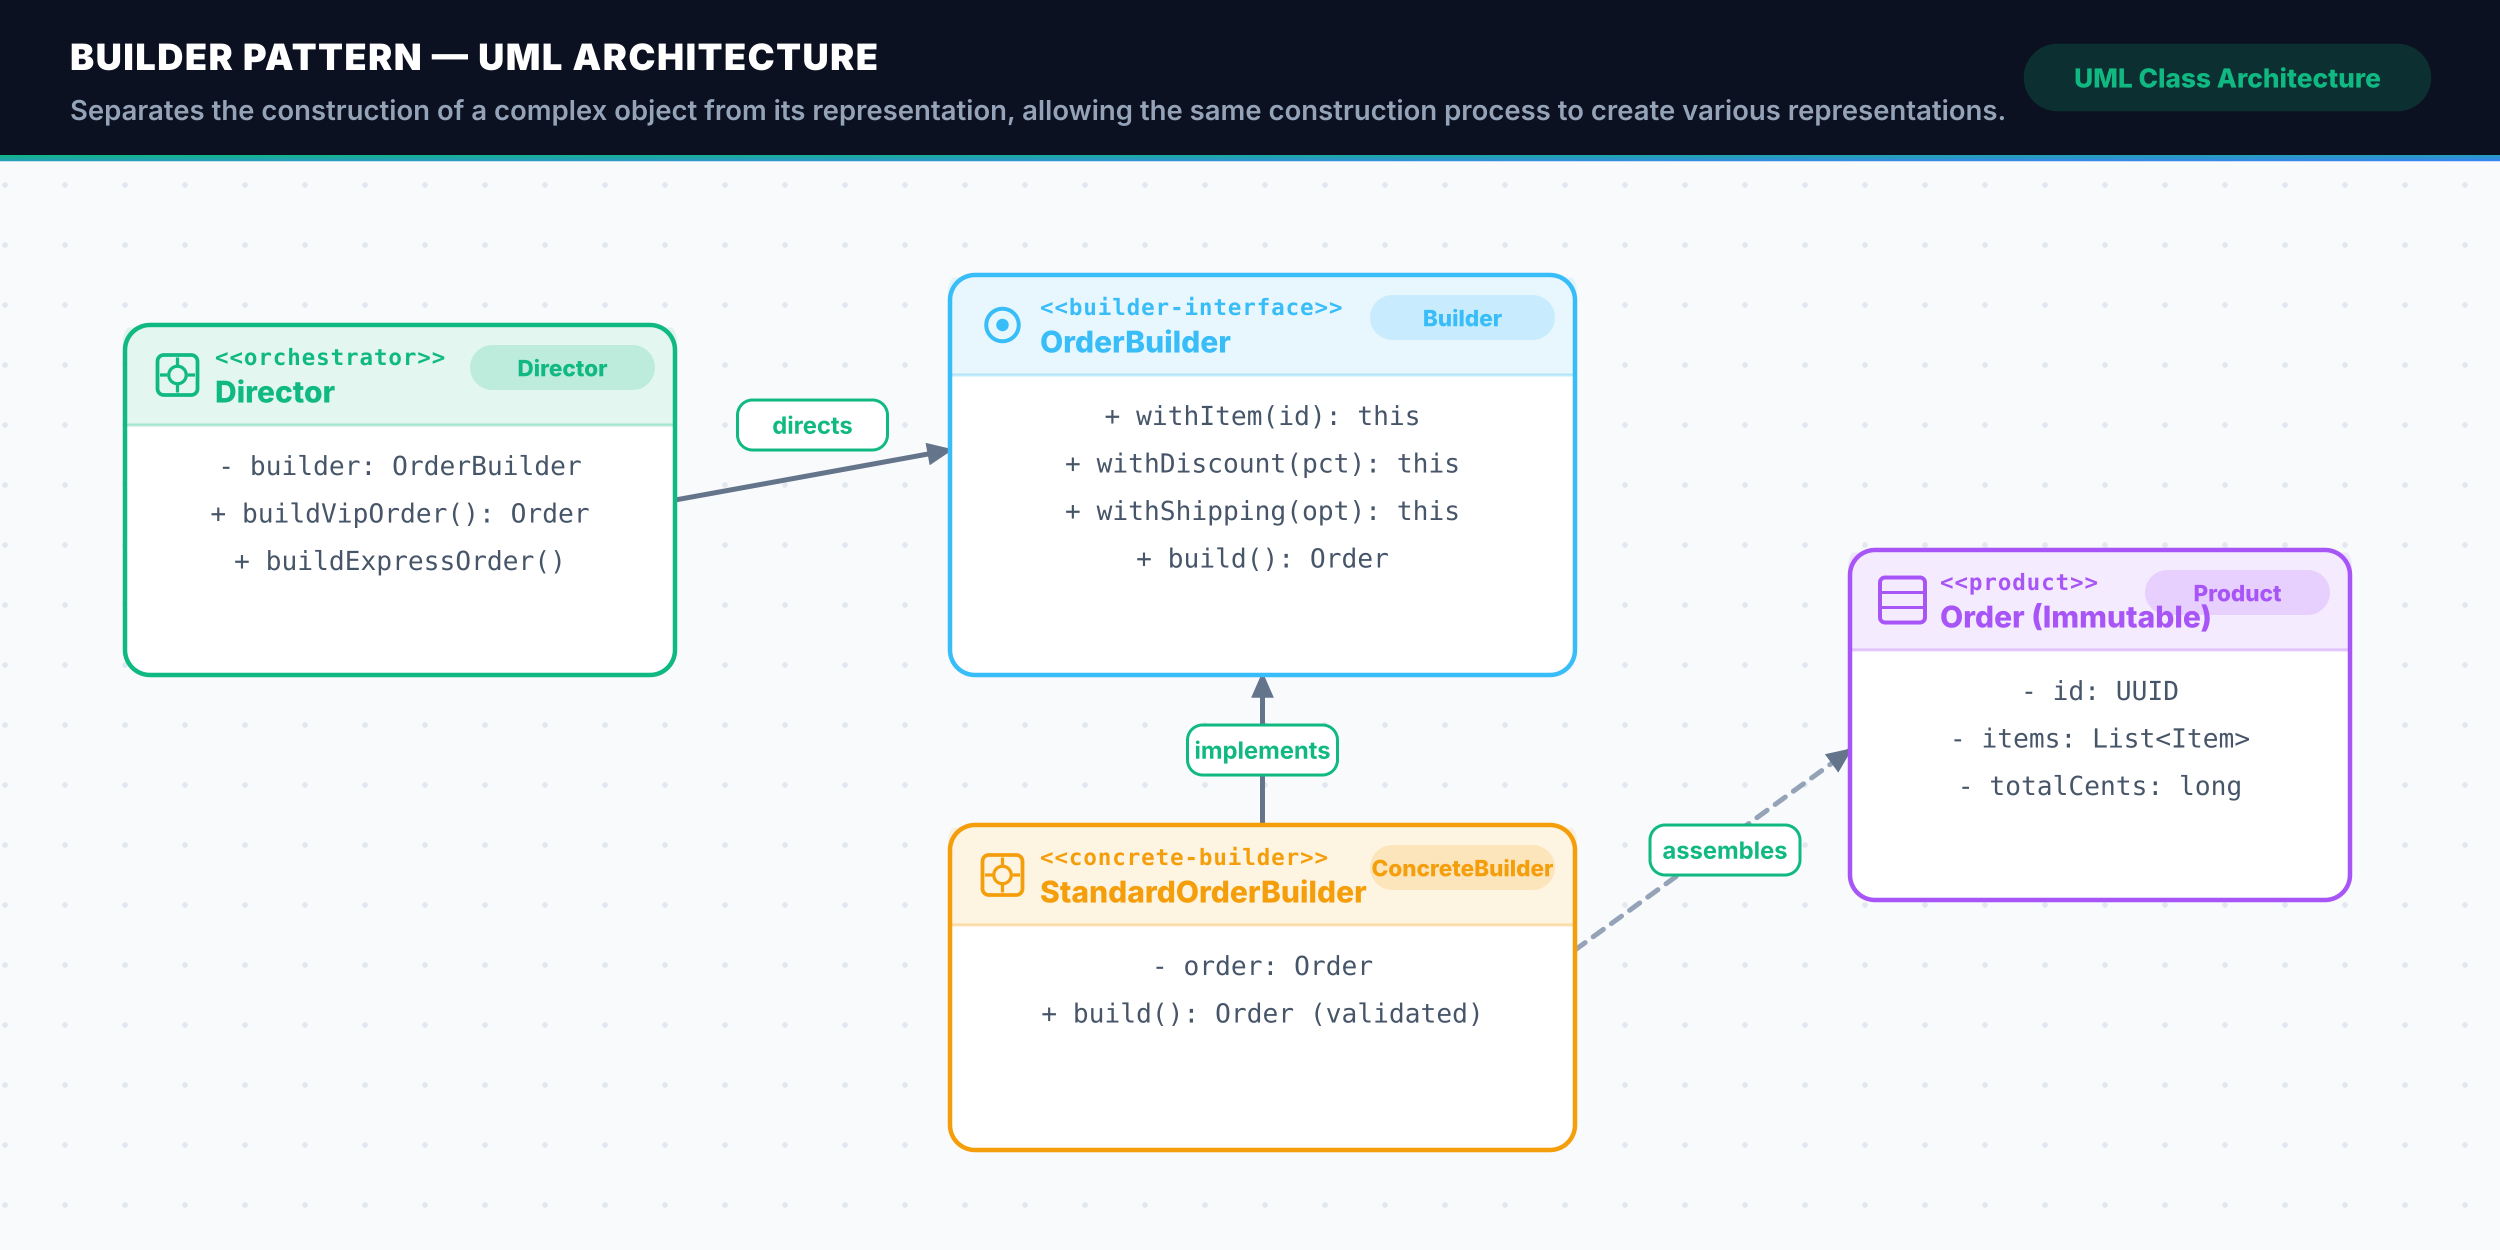
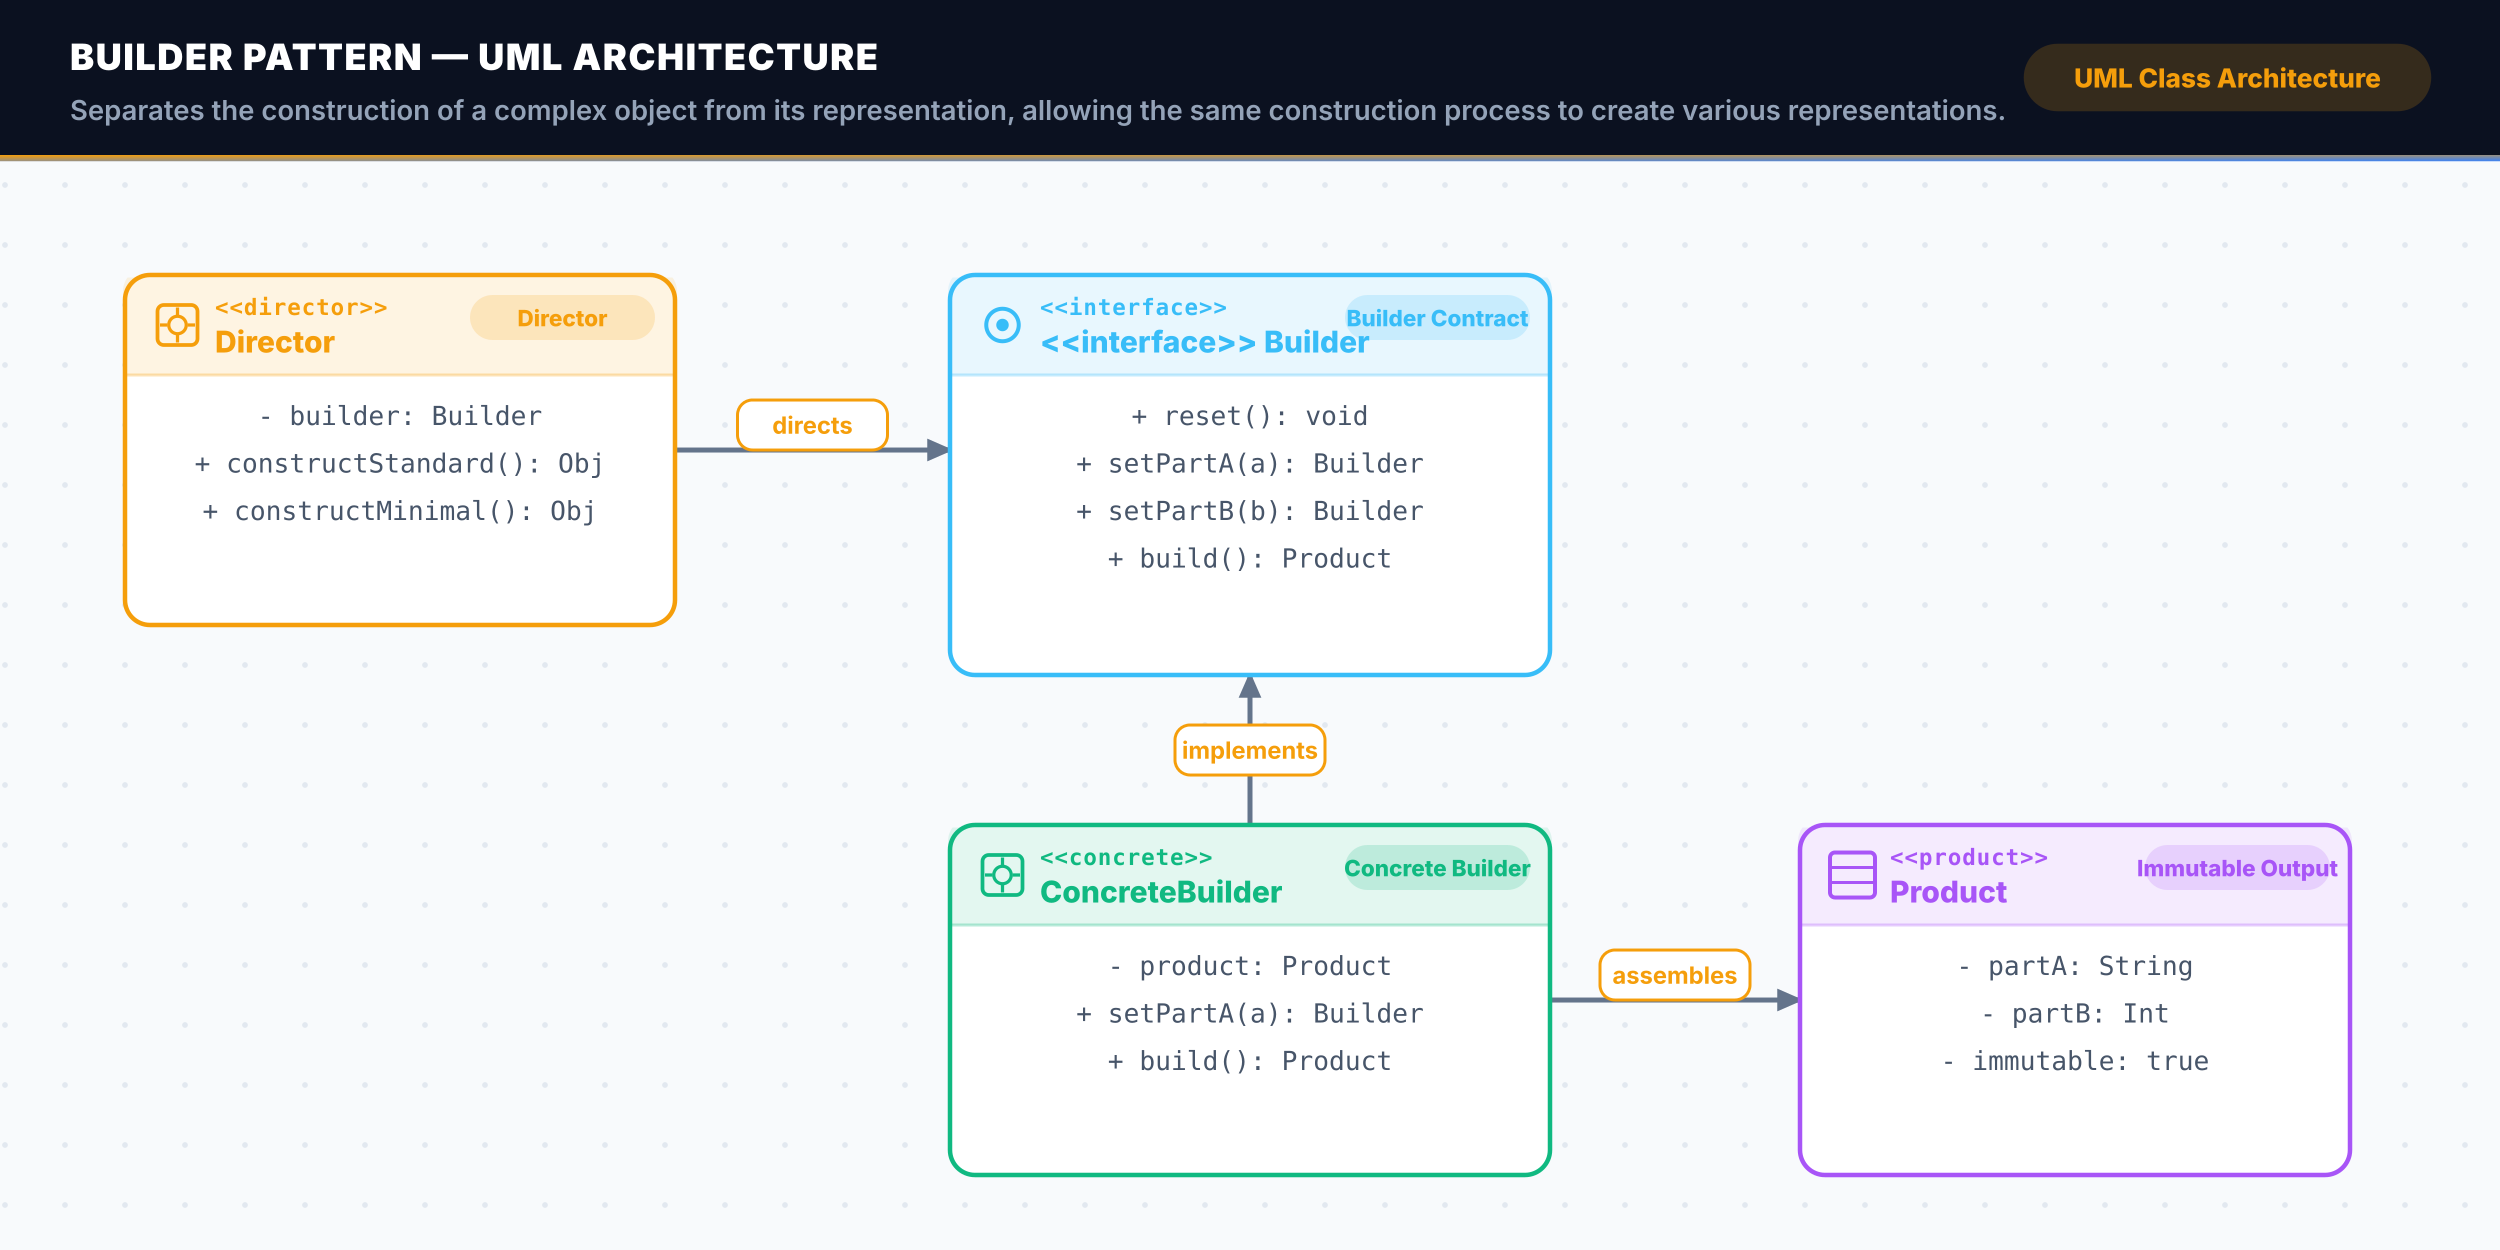
<svg xmlns="http://www.w3.org/2000/svg" viewBox="0 0 1000 500" width="1000" height="500">
  <defs>
    <style>
      .bg { fill: #f8fafc; }
      .grid-dot { fill: #e2e8f0; }
      .header-bg { fill: #0b1120; }
      .header-title { fill: #ffffff; }
      .header-sub { fill: #94a3b8; }
      .card-bg { fill: #ffffff; }
      .text-muted { fill: #475569; }
      .arrow-line { stroke: #64748b; stroke-width: 2; fill: none; stroke-linecap: round; stroke-linejoin: round; }
      .arrow-dash { stroke: #94a3b8; stroke-width: 2; stroke-dasharray: 5,4; fill: none; stroke-linecap: round; }
      .arrow-head { fill: #64748b; }
      .pill-bg { fill: #ffffff; }

      @media (prefers-color-scheme: dark) {
        .bg { fill: #070b14; }
        .grid-dot { fill: #1e293b; }
        .header-bg { fill: #030712; }
        .card-bg { fill: #0f172a; }
        .text-muted { fill: #94a3b8; }
        .arrow-line { stroke: #94a3b8; }
        .arrow-dash { stroke: #64748b; }
        .arrow-head { fill: #94a3b8; }
        .pill-bg { fill: #0f172a; }
      }
    </style>
    <pattern id="grid" width="24" height="24" patternUnits="userSpaceOnUse">
      <circle cx="2" cy="2" r="1.15" class="grid-dot" />
    </pattern>
    <linearGradient id="headerGrad" x1="0%" y1="0%" x2="100%" y2="100%">
-       <stop offset="0%" stop-color="#10b981" />
+       <stop offset="0%" stop-color="#f59e0b" />
      <stop offset="100%" stop-color="#3b82f6" />
    </linearGradient>
    <marker id="arrow" viewBox="0 0 10 10" refX="7" refY="5" markerWidth="6.5" markerHeight="6.5" orient="auto-start-reverse">
      <path d="M 0 1.5 L 8 5 L 0 8.5 z" class="arrow-head" />
    </marker>
    <marker id="uml-realize" viewBox="0 0 12 12" refX="11" refY="6" markerWidth="9" markerHeight="9" orient="auto-start-reverse">
-       <polygon points="1,1 11,6 1,11" fill="#ffffff" stroke="#10b981" stroke-width="1.8" />
+       <polygon points="1,1 11,6 1,11" fill="#ffffff" stroke="#f59e0b" stroke-width="1.8" />
    </marker>
    <marker id="uml-inherit" viewBox="0 0 12 12" refX="11" refY="6" markerWidth="9" markerHeight="9" orient="auto-start-reverse">
-       <polygon points="1,1 11,6 1,11" fill="#ffffff" stroke="#10b981" stroke-width="1.8" />
+       <polygon points="1,1 11,6 1,11" fill="#ffffff" stroke="#f59e0b" stroke-width="1.8" />
    </marker>
  </defs>
  <rect width="1000" height="500" class="bg" />
  <rect width="1000" height="500" fill="url(#grid)" />
  <rect x="0" y="0" width="1000" height="64" class="header-bg" />
  <rect x="0" y="62" width="1000" height="2.5" fill="url(#headerGrad)" />
  <text x="28" y="28" font-family="-apple-system, BlinkMacSystemFont, sans-serif" font-size="14.5" font-weight="900" class="header-title" letter-spacing="0.04em">BUILDER PATTERN — UML ARCHITECTURE</text>
  <text x="28" y="48" font-family="-apple-system, BlinkMacSystemFont, sans-serif" font-size="11" font-weight="600" class="header-sub">Separates the construction of a complex object from its representation, allowing the same construction process to create various representations.</text>
-   <rect x="810" y="18" width="162" height="26" rx="13" fill="#10b981" opacity="0.18" stroke="#10b981" stroke-width="1" />
-   <text x="891" y="35" text-anchor="middle" font-family="-apple-system, BlinkMacSystemFont, sans-serif" font-size="10.5" font-weight="800" fill="#10b981">UML Class Architecture</text>
+   <rect x="810" y="18" width="162" height="26" rx="13" fill="#f59e0b" opacity="0.18" stroke="#f59e0b" stroke-width="1" />
+   <text x="891" y="35" text-anchor="middle" font-family="-apple-system, BlinkMacSystemFont, sans-serif" font-size="10.5" font-weight="800" fill="#f59e0b">UML Class Architecture</text>
  <g id="conn-0">
-     <path d="M 270 200 L 380 180" class="arrow-line" stroke="#10b981" marker-end="url(#arrow)" />
-     <rect x="295" y="160" width="60" height="20" rx="6" class="pill-bg" stroke="#10b981" stroke-width="1.2" />
-     <text x="325" y="173.5" text-anchor="middle" font-family="-apple-system, BlinkMacSystemFont, sans-serif" font-size="9.5" font-weight="750" fill="#10b981">directs</text>
+     <path d="M 270 180 L 380 180" class="arrow-line" stroke="#f59e0b" marker-end="url(#arrow)" />
+     <rect x="295" y="160" width="60" height="20" rx="6" class="pill-bg" stroke="#f59e0b" stroke-width="1.2" />
+     <text x="325" y="173.5" text-anchor="middle" font-family="-apple-system, BlinkMacSystemFont, sans-serif" font-size="9.5" font-weight="750" fill="#f59e0b">directs</text>
  </g>
  <g id="conn-1">
-     <path d="M 505 330 L 505 270" class="arrow-line" stroke="#10b981" marker-end="url(#arrow)" />
-     <rect x="475" y="290" width="60" height="20" rx="6" class="pill-bg" stroke="#10b981" stroke-width="1.2" />
-     <text x="505" y="303.5" text-anchor="middle" font-family="-apple-system, BlinkMacSystemFont, sans-serif" font-size="9.5" font-weight="750" fill="#10b981">implements</text>
+     <path d="M 500 330 L 500 270" class="arrow-line" stroke="#f59e0b" marker-end="url(#arrow)" />
+     <rect x="470" y="290" width="60" height="20" rx="6" class="pill-bg" stroke="#f59e0b" stroke-width="1.2" />
+     <text x="500" y="303.5" text-anchor="middle" font-family="-apple-system, BlinkMacSystemFont, sans-serif" font-size="9.5" font-weight="750" fill="#f59e0b">implements</text>
  </g>
  <g id="conn-2">
-     <path d="M 630 380 L 740 300" class="arrow-dash" stroke="#10b981" marker-end="url(#arrow)" />
-     <rect x="660" y="330" width="60" height="20" rx="6" class="pill-bg" stroke="#10b981" stroke-width="1.2" />
-     <text x="690" y="343.5" text-anchor="middle" font-family="-apple-system, BlinkMacSystemFont, sans-serif" font-size="9.5" font-weight="750" fill="#10b981">assembles</text>
+     <path d="M 620 400 L 720 400" class="arrow-line" stroke="#f59e0b" marker-end="url(#arrow)" />
+     <rect x="640" y="380" width="60" height="20" rx="6" class="pill-bg" stroke="#f59e0b" stroke-width="1.2" />
+     <text x="670" y="393.5" text-anchor="middle" font-family="-apple-system, BlinkMacSystemFont, sans-serif" font-size="9.5" font-weight="750" fill="#f59e0b">assembles</text>
  </g>
  <g id="node-0" class="node-card">
-     <rect x="50" y="130" width="220" height="140" rx="10" class="card-bg" stroke="#10b981" stroke-width="1.8" />
-     <path d="M 51 131 L 269 131 A 9 9 0 0 1 270 140 L 270 170 L 50 170 L 50 140 A 9 9 0 0 1 51 131 Z" fill="#10b981" opacity="0.12" />
-     <line x1="50" y1="170" x2="270" y2="170" stroke="#10b981" stroke-width="1.2" opacity="0.3" />
-     <g transform="translate(62, 141)">
+     <rect x="50" y="110" width="220" height="140" rx="10" class="card-bg" stroke="#f59e0b" stroke-width="1.8" />
+     <path d="M 51 111 L 269 111 A 9 9 0 0 1 270 120 L 270 150 L 50 150 L 50 120 A 9 9 0 0 1 51 111 Z" fill="#f59e0b" opacity="0.12" />
+     <line x1="50" y1="150" x2="270" y2="150" stroke="#f59e0b" stroke-width="1.2" opacity="0.3" />
+     <g transform="translate(62, 121)">
+       <rect x="1" y="1" width="16" height="16" rx="2.5" fill="none" stroke="#f59e0b" stroke-width="1.5" />
+       <circle cx="9" cy="9" r="3.5" fill="none" stroke="#f59e0b" stroke-width="1.3" />
+       <line x1="9" y1="2" x2="9" y2="5" stroke="#f59e0b" stroke-width="1.3" />
+       <line x1="9" y1="13" x2="9" y2="16" stroke="#f59e0b" stroke-width="1.3" />
+       <line x1="2" y1="9" x2="5" y2="9" stroke="#f59e0b" stroke-width="1.3" />
+       <line x1="13" y1="9" x2="16" y2="9" stroke="#f59e0b" stroke-width="1.3" />
+     </g>
+     <text x="86" y="126" font-family="ui-monospace, monospace" font-size="9" font-weight="700" fill="#f59e0b" letter-spacing="0.04em">&lt;&lt;director&gt;&gt;</text>
+     <text x="86" y="141" font-family="-apple-system, BlinkMacSystemFont, sans-serif" font-size="12" font-weight="800" fill="#f59e0b">Director</text>
+     <rect x="188" y="118" width="74" height="18" rx="9" fill="#f59e0b" opacity="0.18" />
+     <text x="225" y="130.5" text-anchor="middle" font-family="-apple-system, BlinkMacSystemFont, sans-serif" font-size="9" font-weight="800" fill="#f59e0b">Director</text>
+     <text x="160" y="170" text-anchor="middle" font-family="ui-monospace, SFMono-Regular, Menlo, Monaco, Consolas, monospace" font-size="10.5" class="text-muted">- builder: Builder</text>
+     <text x="160" y="189" text-anchor="middle" font-family="ui-monospace, SFMono-Regular, Menlo, Monaco, Consolas, monospace" font-size="10.5" class="text-muted">+ constructStandard(): Obj</text>
+     <text x="160" y="208" text-anchor="middle" font-family="ui-monospace, SFMono-Regular, Menlo, Monaco, Consolas, monospace" font-size="10.5" class="text-muted">+ constructMinimal(): Obj</text>
+   </g>
+   <g id="node-1" class="node-card">
+     <rect x="380" y="110" width="240" height="160" rx="10" class="card-bg" stroke="#38bdf8" stroke-width="1.8" />
+     <path d="M 381 111 L 619 111 A 9 9 0 0 1 620 120 L 620 150 L 380 150 L 380 120 A 9 9 0 0 1 381 111 Z" fill="#38bdf8" opacity="0.12" />
+     <line x1="380" y1="150" x2="620" y2="150" stroke="#38bdf8" stroke-width="1.2" opacity="0.3" />
+     <g transform="translate(392, 121)">
+       <circle cx="9" cy="9" r="6.5" fill="none" stroke="#38bdf8" stroke-width="1.6" />
+       <circle cx="9" cy="9" r="2.5" fill="#38bdf8" />
+     </g>
+     <text x="416" y="126" font-family="ui-monospace, monospace" font-size="9" font-weight="700" fill="#38bdf8" letter-spacing="0.04em">&lt;&lt;interface&gt;&gt;</text>
+     <text x="416" y="141" font-family="-apple-system, BlinkMacSystemFont, sans-serif" font-size="12" font-weight="800" fill="#38bdf8">&lt;&lt;interface&gt;&gt; Builder</text>
+     <rect x="538" y="118" width="74" height="18" rx="9" fill="#38bdf8" opacity="0.18" />
+     <text x="575" y="130.5" text-anchor="middle" font-family="-apple-system, BlinkMacSystemFont, sans-serif" font-size="9" font-weight="800" fill="#38bdf8">Builder Contract</text>
+     <text x="500" y="170" text-anchor="middle" font-family="ui-monospace, SFMono-Regular, Menlo, Monaco, Consolas, monospace" font-size="10.5" class="text-muted">+ reset(): void</text>
+     <text x="500" y="189" text-anchor="middle" font-family="ui-monospace, SFMono-Regular, Menlo, Monaco, Consolas, monospace" font-size="10.5" class="text-muted">+ setPartA(a): Builder</text>
+     <text x="500" y="208" text-anchor="middle" font-family="ui-monospace, SFMono-Regular, Menlo, Monaco, Consolas, monospace" font-size="10.5" class="text-muted">+ setPartB(b): Builder</text>
+     <text x="500" y="227" text-anchor="middle" font-family="ui-monospace, SFMono-Regular, Menlo, Monaco, Consolas, monospace" font-size="10.5" class="text-muted">+ build(): Product</text>
+   </g>
+   <g id="node-2" class="node-card">
+     <rect x="380" y="330" width="240" height="140" rx="10" class="card-bg" stroke="#10b981" stroke-width="1.8" />
+     <path d="M 381 331 L 619 331 A 9 9 0 0 1 620 340 L 620 370 L 380 370 L 380 340 A 9 9 0 0 1 381 331 Z" fill="#10b981" opacity="0.12" />
+     <line x1="380" y1="370" x2="620" y2="370" stroke="#10b981" stroke-width="1.2" opacity="0.3" />
+     <g transform="translate(392, 341)">
      <rect x="1" y="1" width="16" height="16" rx="2.5" fill="none" stroke="#10b981" stroke-width="1.5" />
      <circle cx="9" cy="9" r="3.5" fill="none" stroke="#10b981" stroke-width="1.3" />
      <line x1="9" y1="2" x2="9" y2="5" stroke="#10b981" stroke-width="1.3" />
      <line x1="9" y1="13" x2="9" y2="16" stroke="#10b981" stroke-width="1.3" />
      <line x1="2" y1="9" x2="5" y2="9" stroke="#10b981" stroke-width="1.3" />
      <line x1="13" y1="9" x2="16" y2="9" stroke="#10b981" stroke-width="1.3" />
    </g>
-     <text x="86" y="146" font-family="ui-monospace, monospace" font-size="9" font-weight="700" fill="#10b981" letter-spacing="0.04em">&lt;&lt;orchestrator&gt;&gt;</text>
-     <text x="86" y="161" font-family="-apple-system, BlinkMacSystemFont, sans-serif" font-size="12" font-weight="800" fill="#10b981">Director</text>
-     <rect x="188" y="138" width="74" height="18" rx="9" fill="#10b981" opacity="0.18" />
-     <text x="225" y="150.5" text-anchor="middle" font-family="-apple-system, BlinkMacSystemFont, sans-serif" font-size="9" font-weight="800" fill="#10b981">Director</text>
-     <text x="160" y="190" text-anchor="middle" font-family="ui-monospace, SFMono-Regular, Menlo, Monaco, Consolas, monospace" font-size="10.5" class="text-muted">- builder: OrderBuilder</text>
-     <text x="160" y="209" text-anchor="middle" font-family="ui-monospace, SFMono-Regular, Menlo, Monaco, Consolas, monospace" font-size="10.5" class="text-muted">+ buildVipOrder(): Order</text>
-     <text x="160" y="228" text-anchor="middle" font-family="ui-monospace, SFMono-Regular, Menlo, Monaco, Consolas, monospace" font-size="10.5" class="text-muted">+ buildExpressOrder()</text>
-   </g>
-   <g id="node-1" class="node-card">
-     <rect x="380" y="110" width="250" height="160" rx="10" class="card-bg" stroke="#38bdf8" stroke-width="1.8" />
-     <path d="M 381 111 L 629 111 A 9 9 0 0 1 630 120 L 630 150 L 380 150 L 380 120 A 9 9 0 0 1 381 111 Z" fill="#38bdf8" opacity="0.12" />
-     <line x1="380" y1="150" x2="630" y2="150" stroke="#38bdf8" stroke-width="1.2" opacity="0.3" />
-     <g transform="translate(392, 121)">
-       <circle cx="9" cy="9" r="6.5" fill="none" stroke="#38bdf8" stroke-width="1.6" />
-       <circle cx="9" cy="9" r="2.5" fill="#38bdf8" />
-     </g>
-     <text x="416" y="126" font-family="ui-monospace, monospace" font-size="9" font-weight="700" fill="#38bdf8" letter-spacing="0.04em">&lt;&lt;builder-interface&gt;&gt;</text>
-     <text x="416" y="141" font-family="-apple-system, BlinkMacSystemFont, sans-serif" font-size="12" font-weight="800" fill="#38bdf8">OrderBuilder</text>
-     <rect x="548" y="118" width="74" height="18" rx="9" fill="#38bdf8" opacity="0.18" />
-     <text x="585" y="130.5" text-anchor="middle" font-family="-apple-system, BlinkMacSystemFont, sans-serif" font-size="9" font-weight="800" fill="#38bdf8">Builder</text>
-     <text x="505" y="170" text-anchor="middle" font-family="ui-monospace, SFMono-Regular, Menlo, Monaco, Consolas, monospace" font-size="10.5" class="text-muted">+ withItem(id): this</text>
-     <text x="505" y="189" text-anchor="middle" font-family="ui-monospace, SFMono-Regular, Menlo, Monaco, Consolas, monospace" font-size="10.5" class="text-muted">+ withDiscount(pct): this</text>
-     <text x="505" y="208" text-anchor="middle" font-family="ui-monospace, SFMono-Regular, Menlo, Monaco, Consolas, monospace" font-size="10.5" class="text-muted">+ withShipping(opt): this</text>
-     <text x="505" y="227" text-anchor="middle" font-family="ui-monospace, SFMono-Regular, Menlo, Monaco, Consolas, monospace" font-size="10.5" class="text-muted">+ build(): Order</text>
-   </g>
-   <g id="node-2" class="node-card">
-     <rect x="380" y="330" width="250" height="130" rx="10" class="card-bg" stroke="#f59e0b" stroke-width="1.8" />
-     <path d="M 381 331 L 629 331 A 9 9 0 0 1 630 340 L 630 370 L 380 370 L 380 340 A 9 9 0 0 1 381 331 Z" fill="#f59e0b" opacity="0.12" />
-     <line x1="380" y1="370" x2="630" y2="370" stroke="#f59e0b" stroke-width="1.2" opacity="0.3" />
-     <g transform="translate(392, 341)">
-       <rect x="1" y="1" width="16" height="16" rx="2.5" fill="none" stroke="#f59e0b" stroke-width="1.5" />
-       <circle cx="9" cy="9" r="3.5" fill="none" stroke="#f59e0b" stroke-width="1.3" />
-       <line x1="9" y1="2" x2="9" y2="5" stroke="#f59e0b" stroke-width="1.3" />
-       <line x1="9" y1="13" x2="9" y2="16" stroke="#f59e0b" stroke-width="1.3" />
-       <line x1="2" y1="9" x2="5" y2="9" stroke="#f59e0b" stroke-width="1.3" />
-       <line x1="13" y1="9" x2="16" y2="9" stroke="#f59e0b" stroke-width="1.3" />
-     </g>
-     <text x="416" y="346" font-family="ui-monospace, monospace" font-size="9" font-weight="700" fill="#f59e0b" letter-spacing="0.04em">&lt;&lt;concrete-builder&gt;&gt;</text>
-     <text x="416" y="361" font-family="-apple-system, BlinkMacSystemFont, sans-serif" font-size="12" font-weight="800" fill="#f59e0b">StandardOrderBuilder</text>
-     <rect x="548" y="338" width="74" height="18" rx="9" fill="#f59e0b" opacity="0.18" />
-     <text x="585" y="350.5" text-anchor="middle" font-family="-apple-system, BlinkMacSystemFont, sans-serif" font-size="9" font-weight="800" fill="#f59e0b">ConcreteBuilder</text>
-     <text x="505" y="390" text-anchor="middle" font-family="ui-monospace, SFMono-Regular, Menlo, Monaco, Consolas, monospace" font-size="10.5" class="text-muted">- order: Order</text>
-     <text x="505" y="409" text-anchor="middle" font-family="ui-monospace, SFMono-Regular, Menlo, Monaco, Consolas, monospace" font-size="10.5" class="text-muted">+ build(): Order (validated)</text>
+     <text x="416" y="346" font-family="ui-monospace, monospace" font-size="9" font-weight="700" fill="#10b981" letter-spacing="0.04em">&lt;&lt;concrete&gt;&gt;</text>
+     <text x="416" y="361" font-family="-apple-system, BlinkMacSystemFont, sans-serif" font-size="12" font-weight="800" fill="#10b981">ConcreteBuilder</text>
+     <rect x="538" y="338" width="74" height="18" rx="9" fill="#10b981" opacity="0.18" />
+     <text x="575" y="350.5" text-anchor="middle" font-family="-apple-system, BlinkMacSystemFont, sans-serif" font-size="9" font-weight="800" fill="#10b981">Concrete Builder</text>
+     <text x="500" y="390" text-anchor="middle" font-family="ui-monospace, SFMono-Regular, Menlo, Monaco, Consolas, monospace" font-size="10.5" class="text-muted">- product: Product</text>
+     <text x="500" y="409" text-anchor="middle" font-family="ui-monospace, SFMono-Regular, Menlo, Monaco, Consolas, monospace" font-size="10.5" class="text-muted">+ setPartA(a): Builder</text>
+     <text x="500" y="428" text-anchor="middle" font-family="ui-monospace, SFMono-Regular, Menlo, Monaco, Consolas, monospace" font-size="10.5" class="text-muted">+ build(): Product</text>
  </g>
  <g id="node-3" class="node-card">
-     <rect x="740" y="220" width="200" height="140" rx="10" class="card-bg" stroke="#a855f7" stroke-width="1.8" />
-     <path d="M 741 221 L 939 221 A 9 9 0 0 1 940 230 L 940 260 L 740 260 L 740 230 A 9 9 0 0 1 741 221 Z" fill="#a855f7" opacity="0.12" />
-     <line x1="740" y1="260" x2="940" y2="260" stroke="#a855f7" stroke-width="1.2" opacity="0.3" />
-     <g transform="translate(752, 231)">
+     <rect x="720" y="330" width="220" height="140" rx="10" class="card-bg" stroke="#a855f7" stroke-width="1.8" />
+     <path d="M 721 331 L 939 331 A 9 9 0 0 1 940 340 L 940 370 L 720 370 L 720 340 A 9 9 0 0 1 721 331 Z" fill="#a855f7" opacity="0.12" />
+     <line x1="720" y1="370" x2="940" y2="370" stroke="#a855f7" stroke-width="1.2" opacity="0.3" />
+     <g transform="translate(732, 341)">
      <rect x="0" y="0" width="18" height="18" rx="2" fill="none" stroke="#a855f7" stroke-width="1.6" />
      <line x1="0" y1="6" x2="18" y2="6" stroke="#a855f7" stroke-width="1.2" />
      <line x1="0" y1="12" x2="18" y2="12" stroke="#a855f7" stroke-width="1.2" />
    </g>
-     <text x="776" y="236" font-family="ui-monospace, monospace" font-size="9" font-weight="700" fill="#a855f7" letter-spacing="0.04em">&lt;&lt;product&gt;&gt;</text>
-     <text x="776" y="251" font-family="-apple-system, BlinkMacSystemFont, sans-serif" font-size="12" font-weight="800" fill="#a855f7">Order (Immutable)</text>
-     <rect x="858" y="228" width="74" height="18" rx="9" fill="#a855f7" opacity="0.18" />
-     <text x="895" y="240.5" text-anchor="middle" font-family="-apple-system, BlinkMacSystemFont, sans-serif" font-size="9" font-weight="800" fill="#a855f7">Product</text>
-     <text x="840" y="280" text-anchor="middle" font-family="ui-monospace, SFMono-Regular, Menlo, Monaco, Consolas, monospace" font-size="10.5" class="text-muted">- id: UUID</text>
-     <text x="840" y="299" text-anchor="middle" font-family="ui-monospace, SFMono-Regular, Menlo, Monaco, Consolas, monospace" font-size="10.5" class="text-muted">- items: List&lt;Item&gt;</text>
-     <text x="840" y="318" text-anchor="middle" font-family="ui-monospace, SFMono-Regular, Menlo, Monaco, Consolas, monospace" font-size="10.5" class="text-muted">- totalCents: long</text>
+     <text x="756" y="346" font-family="ui-monospace, monospace" font-size="9" font-weight="700" fill="#a855f7" letter-spacing="0.04em">&lt;&lt;product&gt;&gt;</text>
+     <text x="756" y="361" font-family="-apple-system, BlinkMacSystemFont, sans-serif" font-size="12" font-weight="800" fill="#a855f7">Product</text>
+     <rect x="858" y="338" width="74" height="18" rx="9" fill="#a855f7" opacity="0.18" />
+     <text x="895" y="350.5" text-anchor="middle" font-family="-apple-system, BlinkMacSystemFont, sans-serif" font-size="9" font-weight="800" fill="#a855f7">Immutable Output</text>
+     <text x="830" y="390" text-anchor="middle" font-family="ui-monospace, SFMono-Regular, Menlo, Monaco, Consolas, monospace" font-size="10.5" class="text-muted">- partA: String</text>
+     <text x="830" y="409" text-anchor="middle" font-family="ui-monospace, SFMono-Regular, Menlo, Monaco, Consolas, monospace" font-size="10.5" class="text-muted">- partB: Int</text>
+     <text x="830" y="428" text-anchor="middle" font-family="ui-monospace, SFMono-Regular, Menlo, Monaco, Consolas, monospace" font-size="10.5" class="text-muted">- immutable: true</text>
  </g>
</svg>
